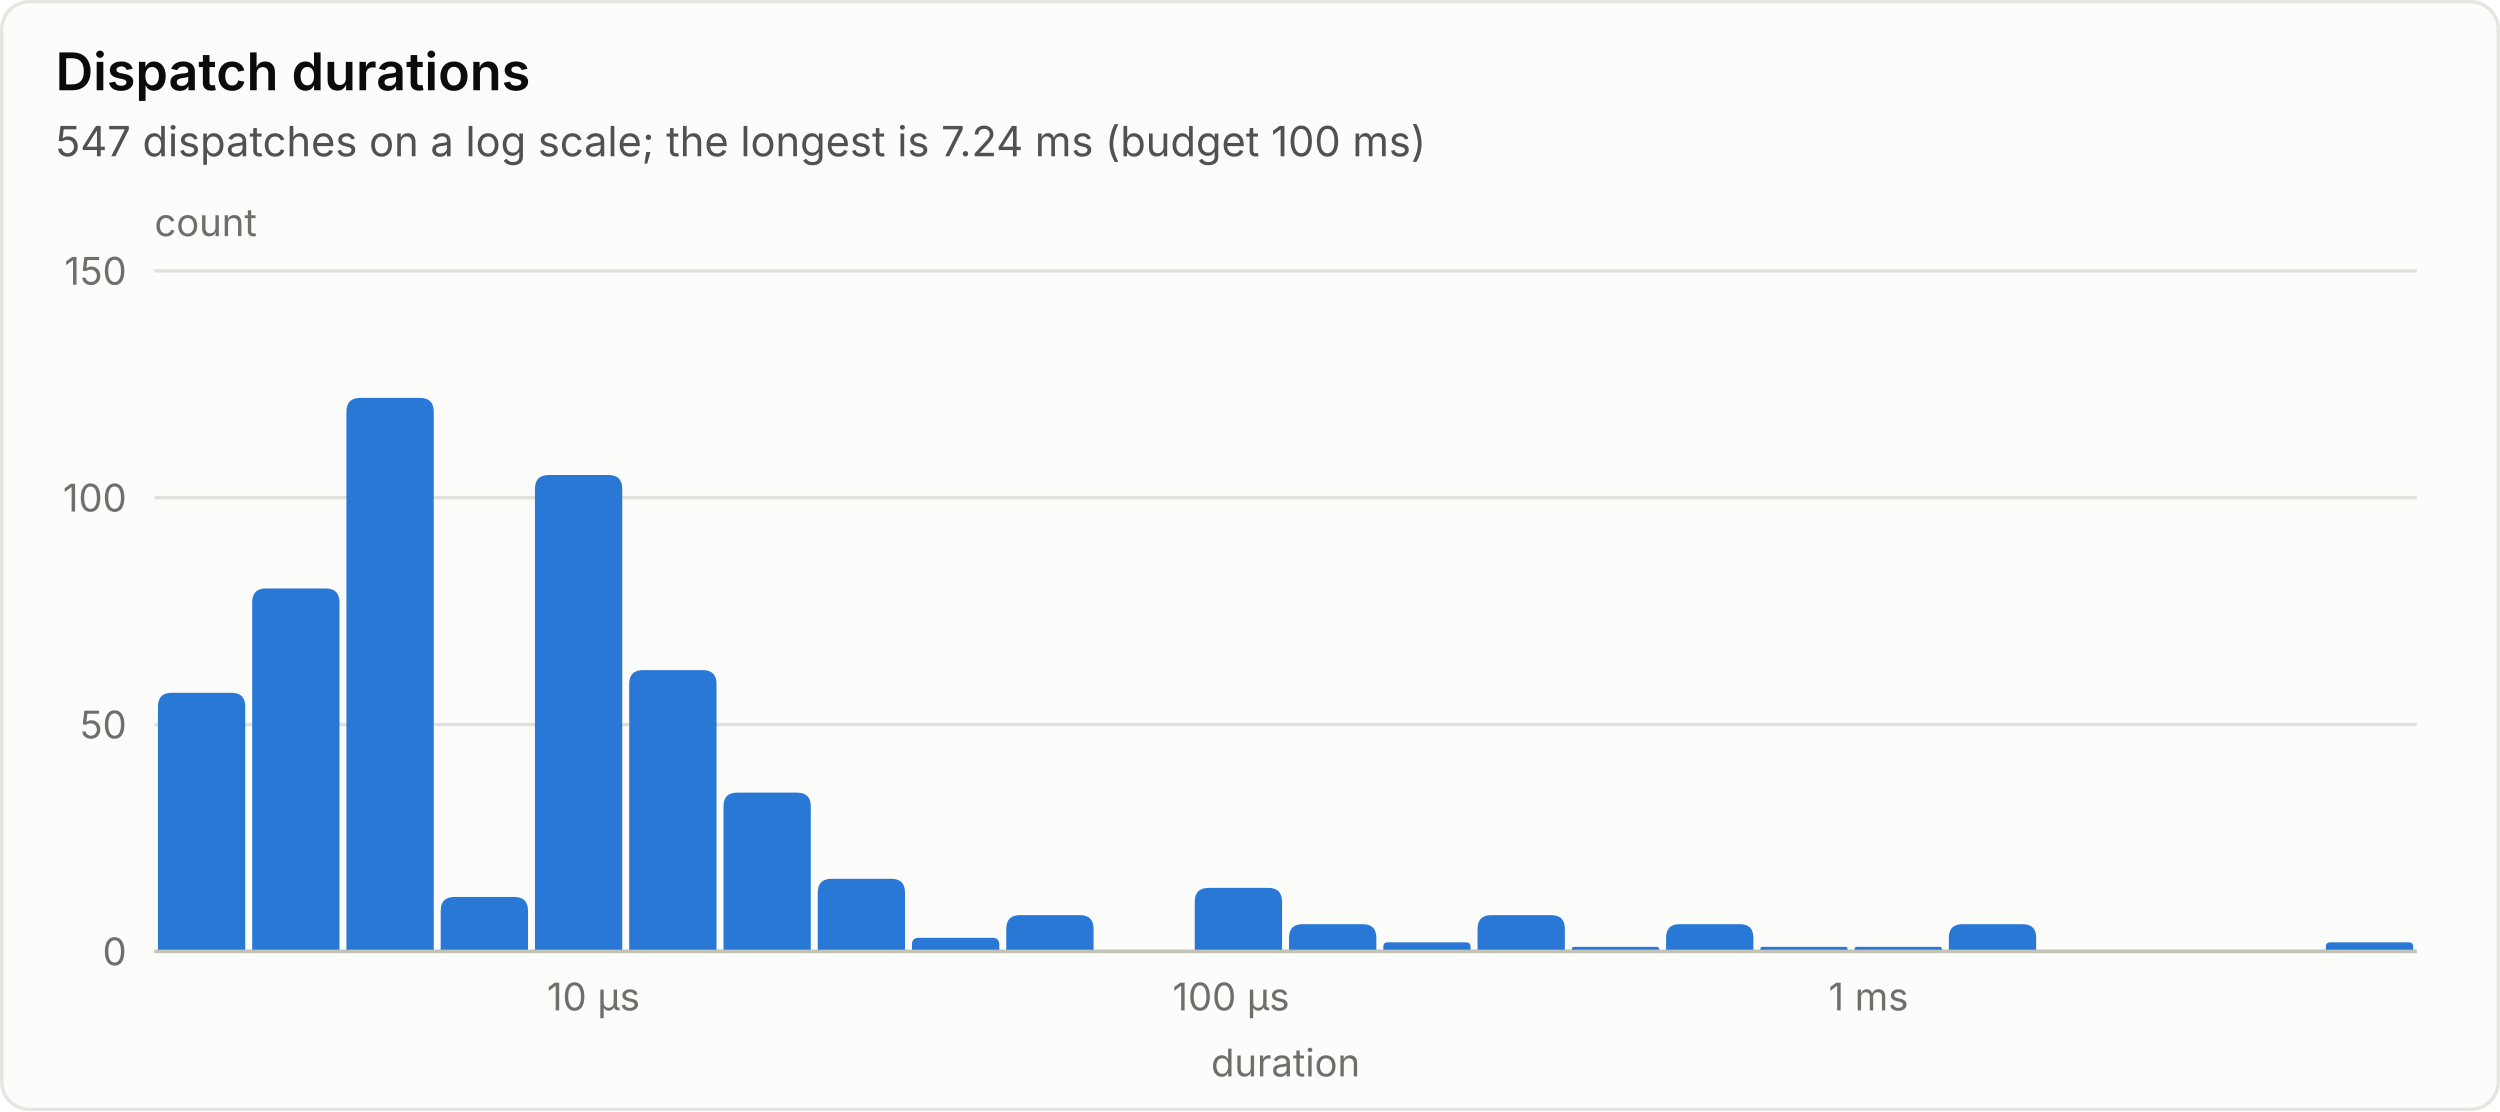
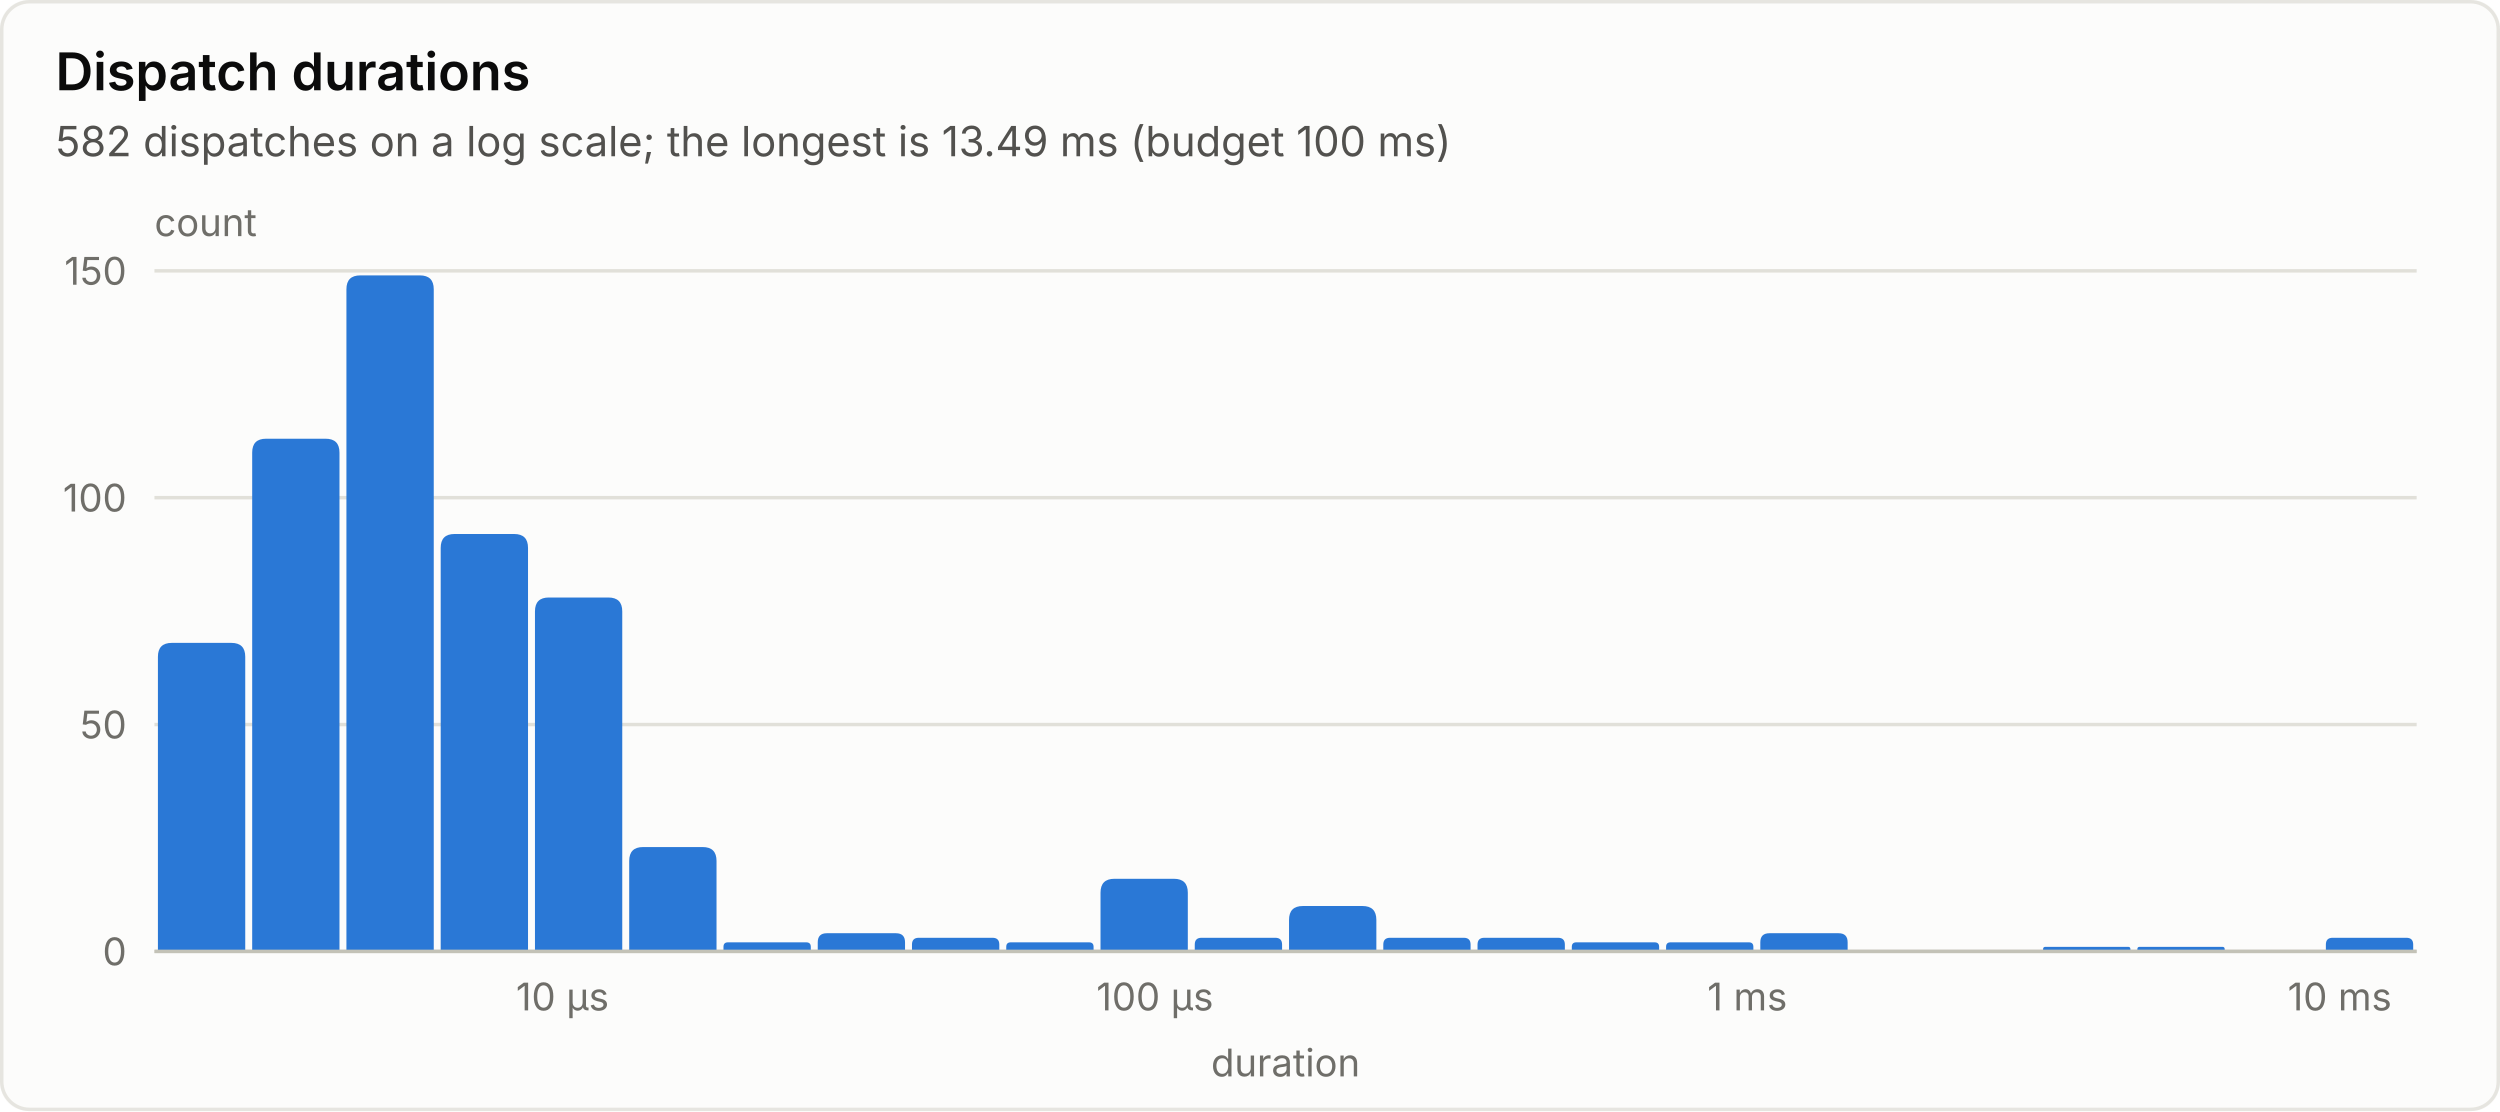
<svg xmlns="http://www.w3.org/2000/svg" width="720" height="320" viewBox="0 0 720 320" role="img" aria-labelledby="kernels-dispatch_hist-title kernels-dispatch_hist-desc">
  <style>text{font-family:system-ui,-apple-system,'Segoe UI',sans-serif}.line{fill:none;stroke-width:2;stroke-linejoin:round;stroke-linecap:round}.bg{fill:#fcfcfb}.frame{fill:none;stroke:#e6e5e0}.t1{fill:#0b0b0b}.t2{fill:#52514e}.t3{fill:#6f6e69}.grid{stroke:#e1e0d9}.axis{stroke:#c3c2b7}.ref{stroke:#52514e}.band{fill:#f0efec}.ring{stroke:#fcfcfb}.gap{stroke:#fcfcfb}.qx{fill:#f0efec}.qz{fill:#fcfcfb;stroke:#52514e}.emph{stroke:#52514e}.fn{fill:#a3a29c}.sn{stroke:#a3a29c}.f0{fill:#2a78d6}.s0{stroke:#2a78d6}.f1{fill:#eb6834}.s1{stroke:#eb6834}.f2{fill:#1baf7a}.s2{stroke:#1baf7a}.f3{fill:#eda100}.s3{stroke:#eda100}.f4{fill:#e87ba4}.s4{stroke:#e87ba4}.f5{fill:#008300}.s5{stroke:#008300}.f6{fill:#6250d6}.s6{stroke:#6250d6}.f7{fill:#e34948}.s7{stroke:#e34948}.q0{fill:#cde2fb}.q1{fill:#b7d3f6}.q2{fill:#9ec5f4}.q3{fill:#86b6ef}.q4{fill:#6da7ec}.q5{fill:#5598e7}.q6{fill:#3987e5}.q7{fill:#2a78d6}.q8{fill:#256abf}.q9{fill:#1c5cab}.q10{fill:#184f95}.q11{fill:#104281}.q12{fill:#0d366b}.fgood{fill:#0ca30c}.sgood{stroke:#0ca30c}.fwarn{fill:#fab219}.swarn{stroke:#fab219}.fserious{fill:#ec835a}.sserious{stroke:#ec835a}.fcrit{fill:#d03b3b}.scrit{stroke:#d03b3b}@media (prefers-color-scheme:dark){.bg{fill:#1a1a19}.frame{fill:none;stroke:#2c2c2a}.t1{fill:#f0efec}.t2{fill:#c3c2b7}.t3{fill:#898781}.grid{stroke:#2c2c2a}.axis{stroke:#383835}.ref{stroke:#c3c2b7}.band{fill:#242423}.ring{stroke:#1a1a19}.gap{stroke:#1a1a19}.qx{fill:#242423}.qz{fill:#1a1a19;stroke:#c3c2b7}.emph{stroke:#c3c2b7}.fn{fill:#6f6e69}.sn{stroke:#6f6e69}.f0{fill:#3987e5}.s0{stroke:#3987e5}.f1{fill:#d95926}.s1{stroke:#d95926}.f2{fill:#199e70}.s2{stroke:#199e70}.f3{fill:#c98500}.s3{stroke:#c98500}.f4{fill:#d55181}.s4{stroke:#d55181}.f5{fill:#008300}.s5{stroke:#008300}.f6{fill:#9085e9}.s6{stroke:#9085e9}.f7{fill:#e66767}.s7{stroke:#e66767}.q0{fill:#0d366b}.q1{fill:#104281}.q2{fill:#184f95}.q3{fill:#1c5cab}.q4{fill:#256abf}.q5{fill:#2a78d6}.q6{fill:#3987e5}.q7{fill:#5598e7}.q8{fill:#6da7ec}.q9{fill:#86b6ef}.q10{fill:#9ec5f4}.q11{fill:#b7d3f6}.q12{fill:#cde2fb}}</style>
  <rect class="bg" x="0" y="0" width="720" height="320" rx="8" />
  <rect class="frame" x="0.5" y="0.5" width="719" height="319" rx="8" />
  <text class="t1" x="16" y="26" font-size="15" font-weight="600">Dispatch durations</text>
-   <text class="t2" x="16" y="45" font-size="12">547 dispatches on a log scale; the longest is 7.24 ms (budget 100 ms)</text>
+   <text class="t2" x="16" y="45" font-size="12">582 dispatches on a log scale; the longest is 13.49 ms (budget 100 ms)</text>
  <line class="grid" x1="44.48" y1="274" x2="696" y2="274" stroke-width="1" />
  <text class="t3" x="36.48" y="278" font-size="11" text-anchor="end">0</text>
  <line class="grid" x1="44.48" y1="208.67" x2="696" y2="208.67" stroke-width="1" />
  <text class="t3" x="36.48" y="212.67" font-size="11" text-anchor="end">50</text>
  <line class="grid" x1="44.48" y1="143.33" x2="696" y2="143.33" stroke-width="1" />
  <text class="t3" x="36.48" y="147.33" font-size="11" text-anchor="end">100</text>
  <line class="grid" x1="44.48" y1="78" x2="696" y2="78" stroke-width="1" />
  <text class="t3" x="36.48" y="82" font-size="11" text-anchor="end">150</text>
-   <text class="t3" x="170.92" y="291" font-size="11" text-anchor="middle">10 µs</text>
-   <text class="t3" x="354.52" y="291" font-size="11" text-anchor="middle">100 µs</text>
-   <text class="t3" x="538.11" y="291" font-size="11" text-anchor="middle">1 ms</text>
+   <text class="t3" x="161.98" y="291" font-size="11" text-anchor="middle">10 µs</text>
+   <text class="t3" x="332.6" y="291" font-size="11" text-anchor="middle">100 µs</text>
+   <text class="t3" x="503.21" y="291" font-size="11" text-anchor="middle">1 ms</text>
+   <text class="t3" x="673.83" y="291" font-size="11" text-anchor="middle">10 ms</text>
  <text class="t3" x="44.48" y="68" font-size="11" text-anchor="start">count</text>
  <text class="t3" x="370.24" y="310" font-size="11" text-anchor="middle">duration</text>
-   <path class="f0" d="M45.48 274V203.52Q45.48 199.52 49.48 199.52H66.63Q70.63 199.52 70.63 203.52V274Z" />
-   <path class="f0" d="M72.63 274V173.47Q72.63 169.47 76.63 169.47H93.77Q97.77 169.47 97.77 173.47V274Z" />
-   <path class="f0" d="M99.77 274V118.59Q99.77 114.59 103.77 114.59H120.92Q124.92 114.59 124.92 118.59V274Z" />
-   <path class="f0" d="M126.92 274V262.32Q126.92 258.32 130.92 258.32H148.07Q152.07 258.32 152.07 262.32V274Z" />
-   <path class="f0" d="M154.07 274V140.8Q154.07 136.8 158.07 136.8H175.21Q179.21 136.8 179.21 140.8V274Z" />
-   <path class="f0" d="M181.21 274V196.99Q181.21 192.99 185.21 192.99H202.36Q206.36 192.99 206.36 196.99V274Z" />
-   <path class="f0" d="M208.36 274V232.27Q208.36 228.27 212.36 228.27H229.51Q233.51 228.27 233.51 232.27V274Z" />
-   <path class="f0" d="M235.51 274V257.09Q235.51 253.09 239.51 253.09H256.65Q260.65 253.09 260.65 257.09V274Z" />
+   <path class="f0" d="M45.48 274V189.15Q45.48 185.15 49.48 185.15H66.63Q70.63 185.15 70.63 189.15V274Z" />
+   <path class="f0" d="M72.63 274V130.35Q72.63 126.35 76.63 126.35H93.77Q97.77 126.35 97.77 130.35V274Z" />
+   <path class="f0" d="M99.77 274V83.31Q99.77 79.31 103.77 79.31H120.92Q124.92 79.31 124.92 83.31V274Z" />
+   <path class="f0" d="M126.92 274V157.79Q126.92 153.79 130.92 153.79H148.07Q152.07 153.79 152.07 157.79V274Z" />
+   <path class="f0" d="M154.07 274V176.08Q154.07 172.08 158.07 172.08H175.21Q179.21 172.08 179.21 176.08V274Z" />
+   <path class="f0" d="M181.21 274V247.95Q181.21 243.95 185.21 243.95H202.36Q206.36 243.95 206.36 247.95V274Z" />
+   <path class="f0" d="M208.36 274V272.69Q208.36 271.39 209.67 271.39H232.2Q233.51 271.39 233.51 272.69V274Z" />
+   <path class="f0" d="M235.51 274V271.39Q235.51 268.77 238.12 268.77H258.04Q260.65 268.77 260.65 271.39V274Z" />
  <path class="f0" d="M262.65 274V272.04Q262.65 270.08 264.61 270.08H285.84Q287.8 270.08 287.8 272.04V274Z" />
-   <path class="f0" d="M289.8 274V267.55Q289.8 263.55 293.8 263.55H310.95Q314.95 263.55 314.95 267.55V274Z" />
-   <path class="f0" d="M344.09 274V259.71Q344.09 255.71 348.09 255.71H365.24Q369.24 255.71 369.24 259.71V274Z" />
-   <path class="f0" d="M371.24 274V270.08Q371.24 266.16 375.16 266.16H392.47Q396.39 266.16 396.39 270.08V274Z" />
-   <path class="f0" d="M398.39 274V272.69Q398.39 271.39 399.69 271.39H422.23Q423.53 271.39 423.53 272.69V274Z" />
-   <path class="f0" d="M425.53 274V267.55Q425.53 263.55 429.53 263.55H446.68Q450.68 263.55 450.68 267.55V274Z" />
-   <path class="f0" d="M452.68 274V273.35Q452.68 272.69 453.33 272.69H477.17Q477.83 272.69 477.83 273.35V274Z" />
-   <path class="f0" d="M479.83 274V270.08Q479.83 266.16 483.75 266.16H501.05Q504.97 266.16 504.97 270.08V274Z" />
-   <path class="f0" d="M506.97 274V273.35Q506.97 272.69 507.63 272.69H531.47Q532.12 272.69 532.12 273.35V274Z" />
-   <path class="f0" d="M534.12 274V273.35Q534.12 272.69 534.77 272.69H558.61Q559.27 272.69 559.27 273.35V274Z" />
-   <path class="f0" d="M561.27 274V270.08Q561.27 266.16 565.19 266.16H582.49Q586.41 266.16 586.41 270.08V274Z" />
-   <path class="f0" d="M669.85 274V272.69Q669.85 271.39 671.16 271.39H693.69Q695 271.39 695 272.69V274Z" />
+   <path class="f0" d="M289.8 274V272.69Q289.8 271.39 291.11 271.39H313.64Q314.95 271.39 314.95 272.69V274Z" />
+   <path class="f0" d="M316.95 274V257.09Q316.95 253.09 320.95 253.09H338.09Q342.09 253.09 342.09 257.09V274Z" />
+   <path class="f0" d="M344.09 274V272.04Q344.09 270.08 346.05 270.08H367.28Q369.24 270.08 369.24 272.04V274Z" />
+   <path class="f0" d="M371.24 274V264.93Q371.24 260.93 375.24 260.93H392.39Q396.39 260.93 396.39 264.93V274Z" />
+   <path class="f0" d="M398.39 274V272.04Q398.39 270.08 400.35 270.08H421.57Q423.53 270.08 423.53 272.04V274Z" />
+   <path class="f0" d="M425.53 274V272.04Q425.53 270.08 427.49 270.08H448.72Q450.68 270.08 450.68 272.04V274Z" />
+   <path class="f0" d="M452.68 274V272.69Q452.68 271.39 453.99 271.39H476.52Q477.83 271.39 477.83 272.69V274Z" />
+   <path class="f0" d="M479.83 274V272.69Q479.83 271.39 481.13 271.39H503.67Q504.97 271.39 504.97 272.69V274Z" />
+   <path class="f0" d="M506.97 274V271.39Q506.97 268.77 509.59 268.77H529.51Q532.12 268.77 532.12 271.39V274Z" />
+   <path class="f0" d="M588.41 274V273.35Q588.41 272.69 589.07 272.69H612.91Q613.56 272.69 613.56 273.35V274Z" />
+   <path class="f0" d="M615.56 274V273.35Q615.56 272.69 616.21 272.69H640.05Q640.71 272.69 640.71 273.35V274Z" />
+   <path class="f0" d="M669.85 274V272.04Q669.85 270.08 671.81 270.08H693.04Q695 270.08 695 272.04V274Z" />
  <line class="axis" x1="44.48" y1="274" x2="696" y2="274" stroke-width="1" />
</svg>
